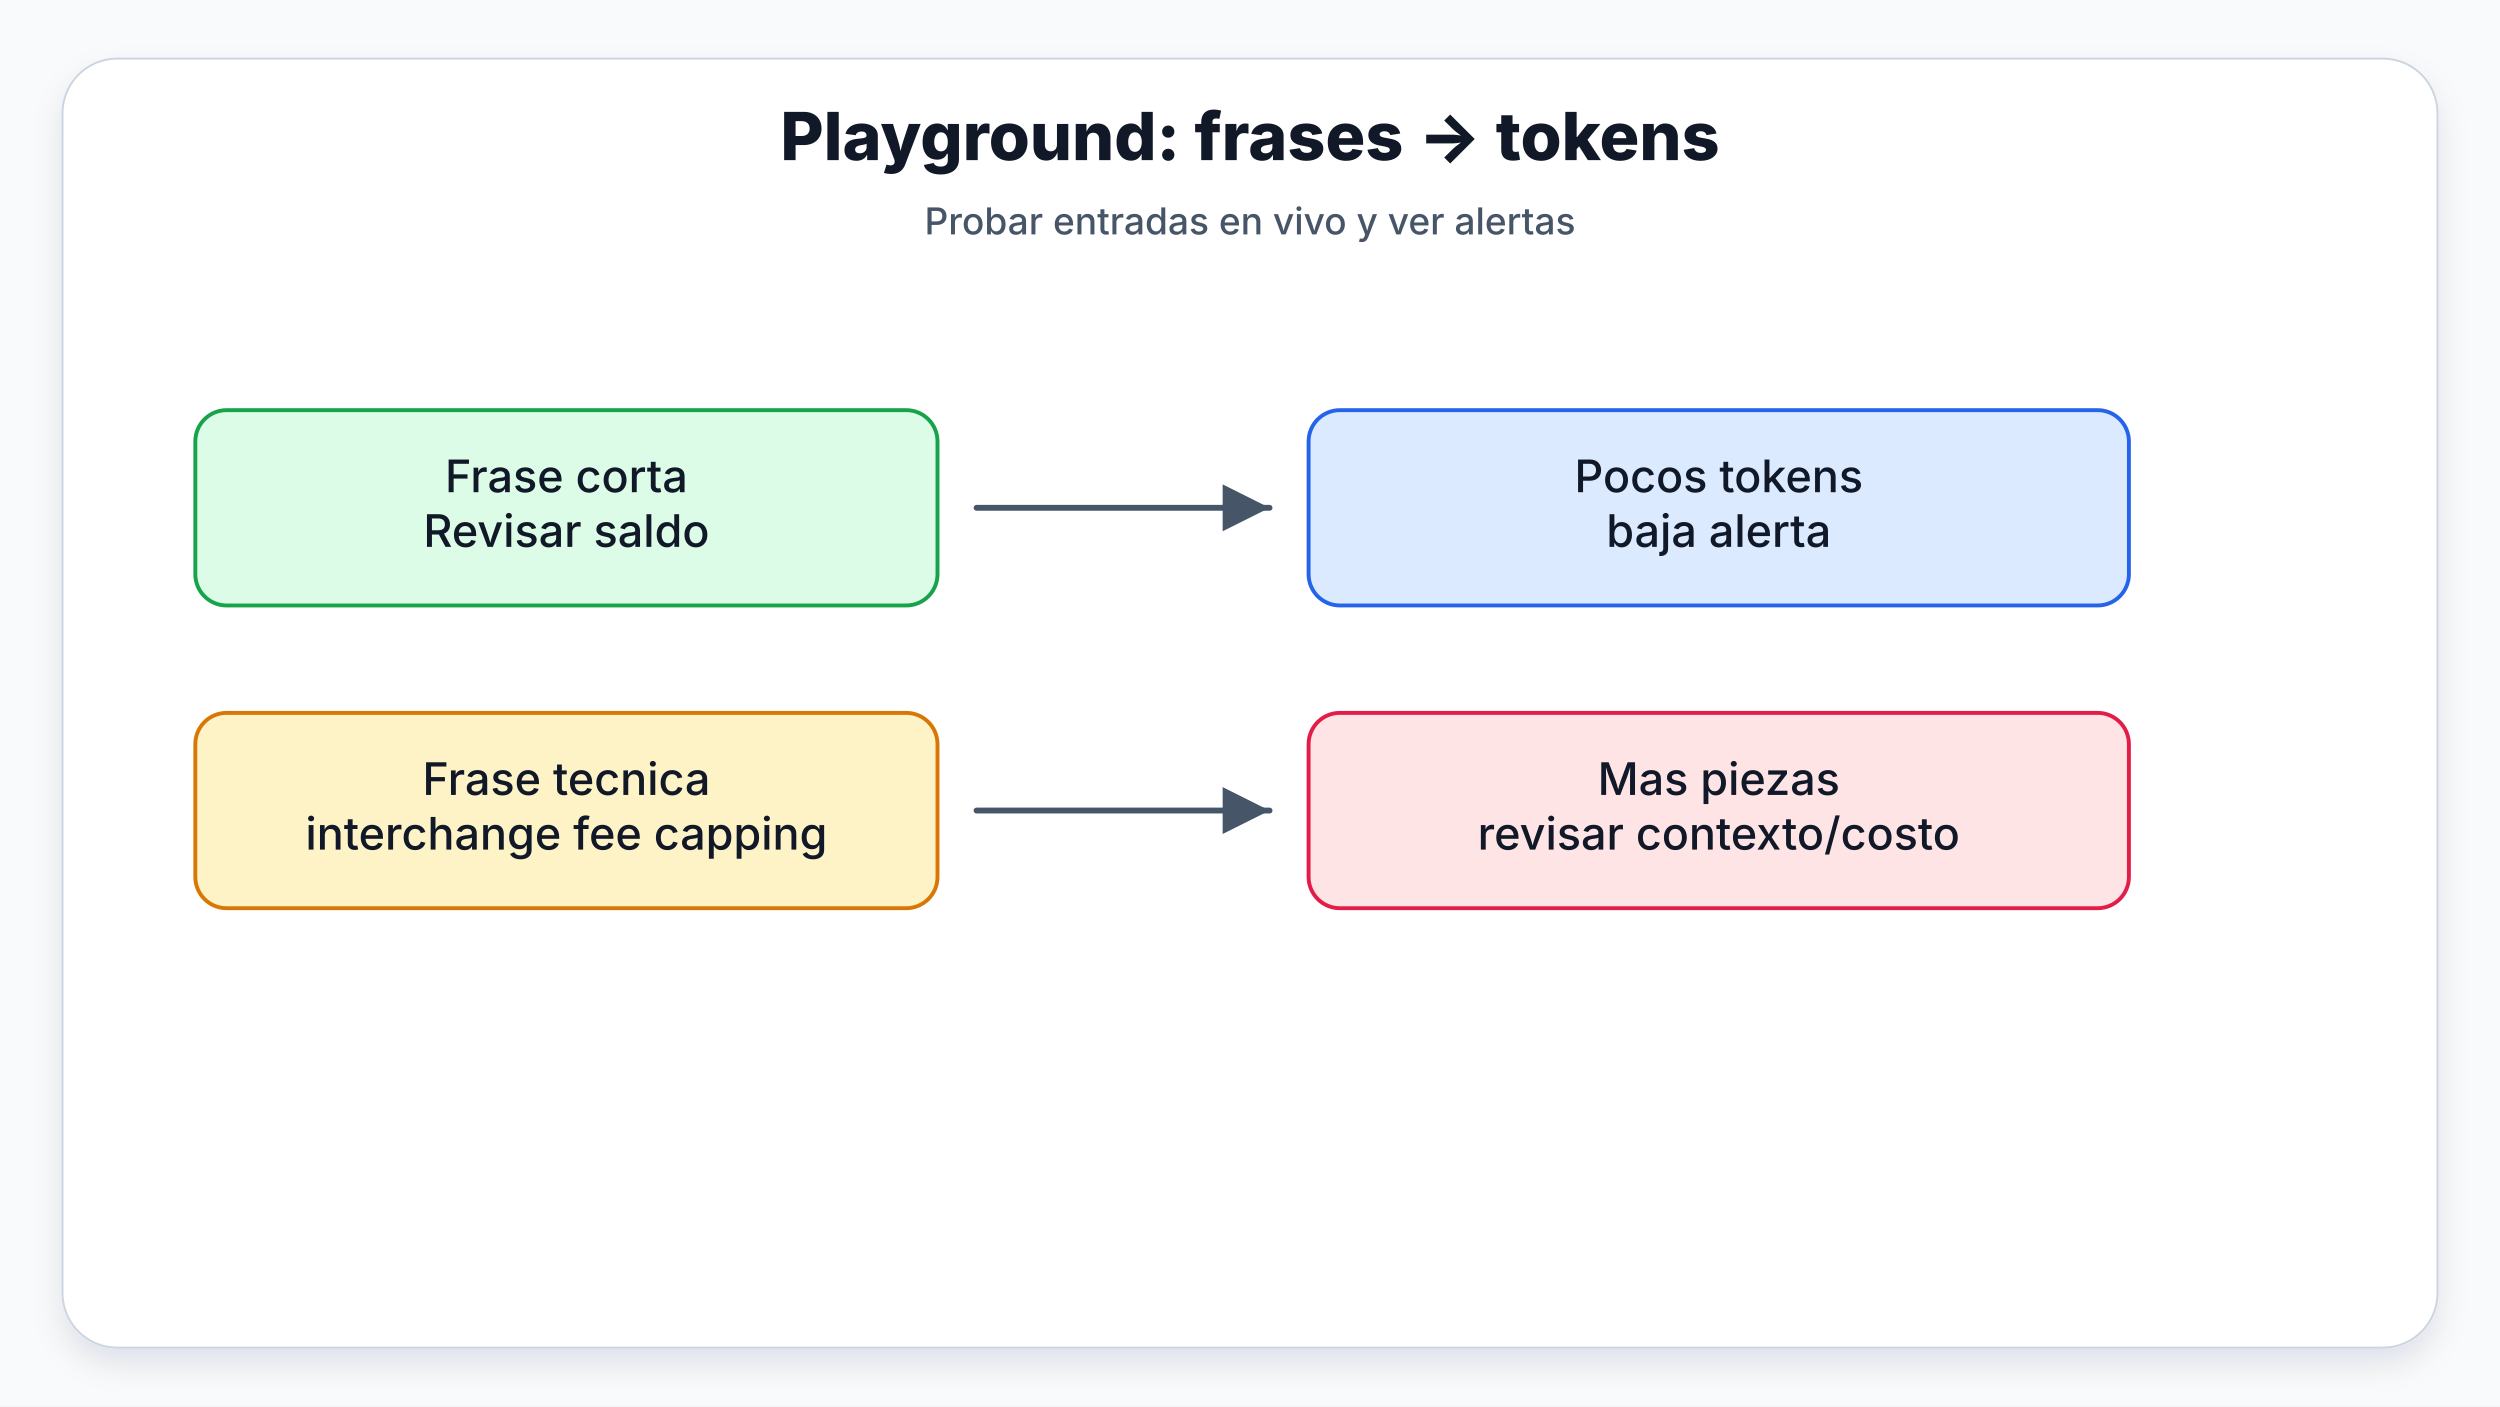
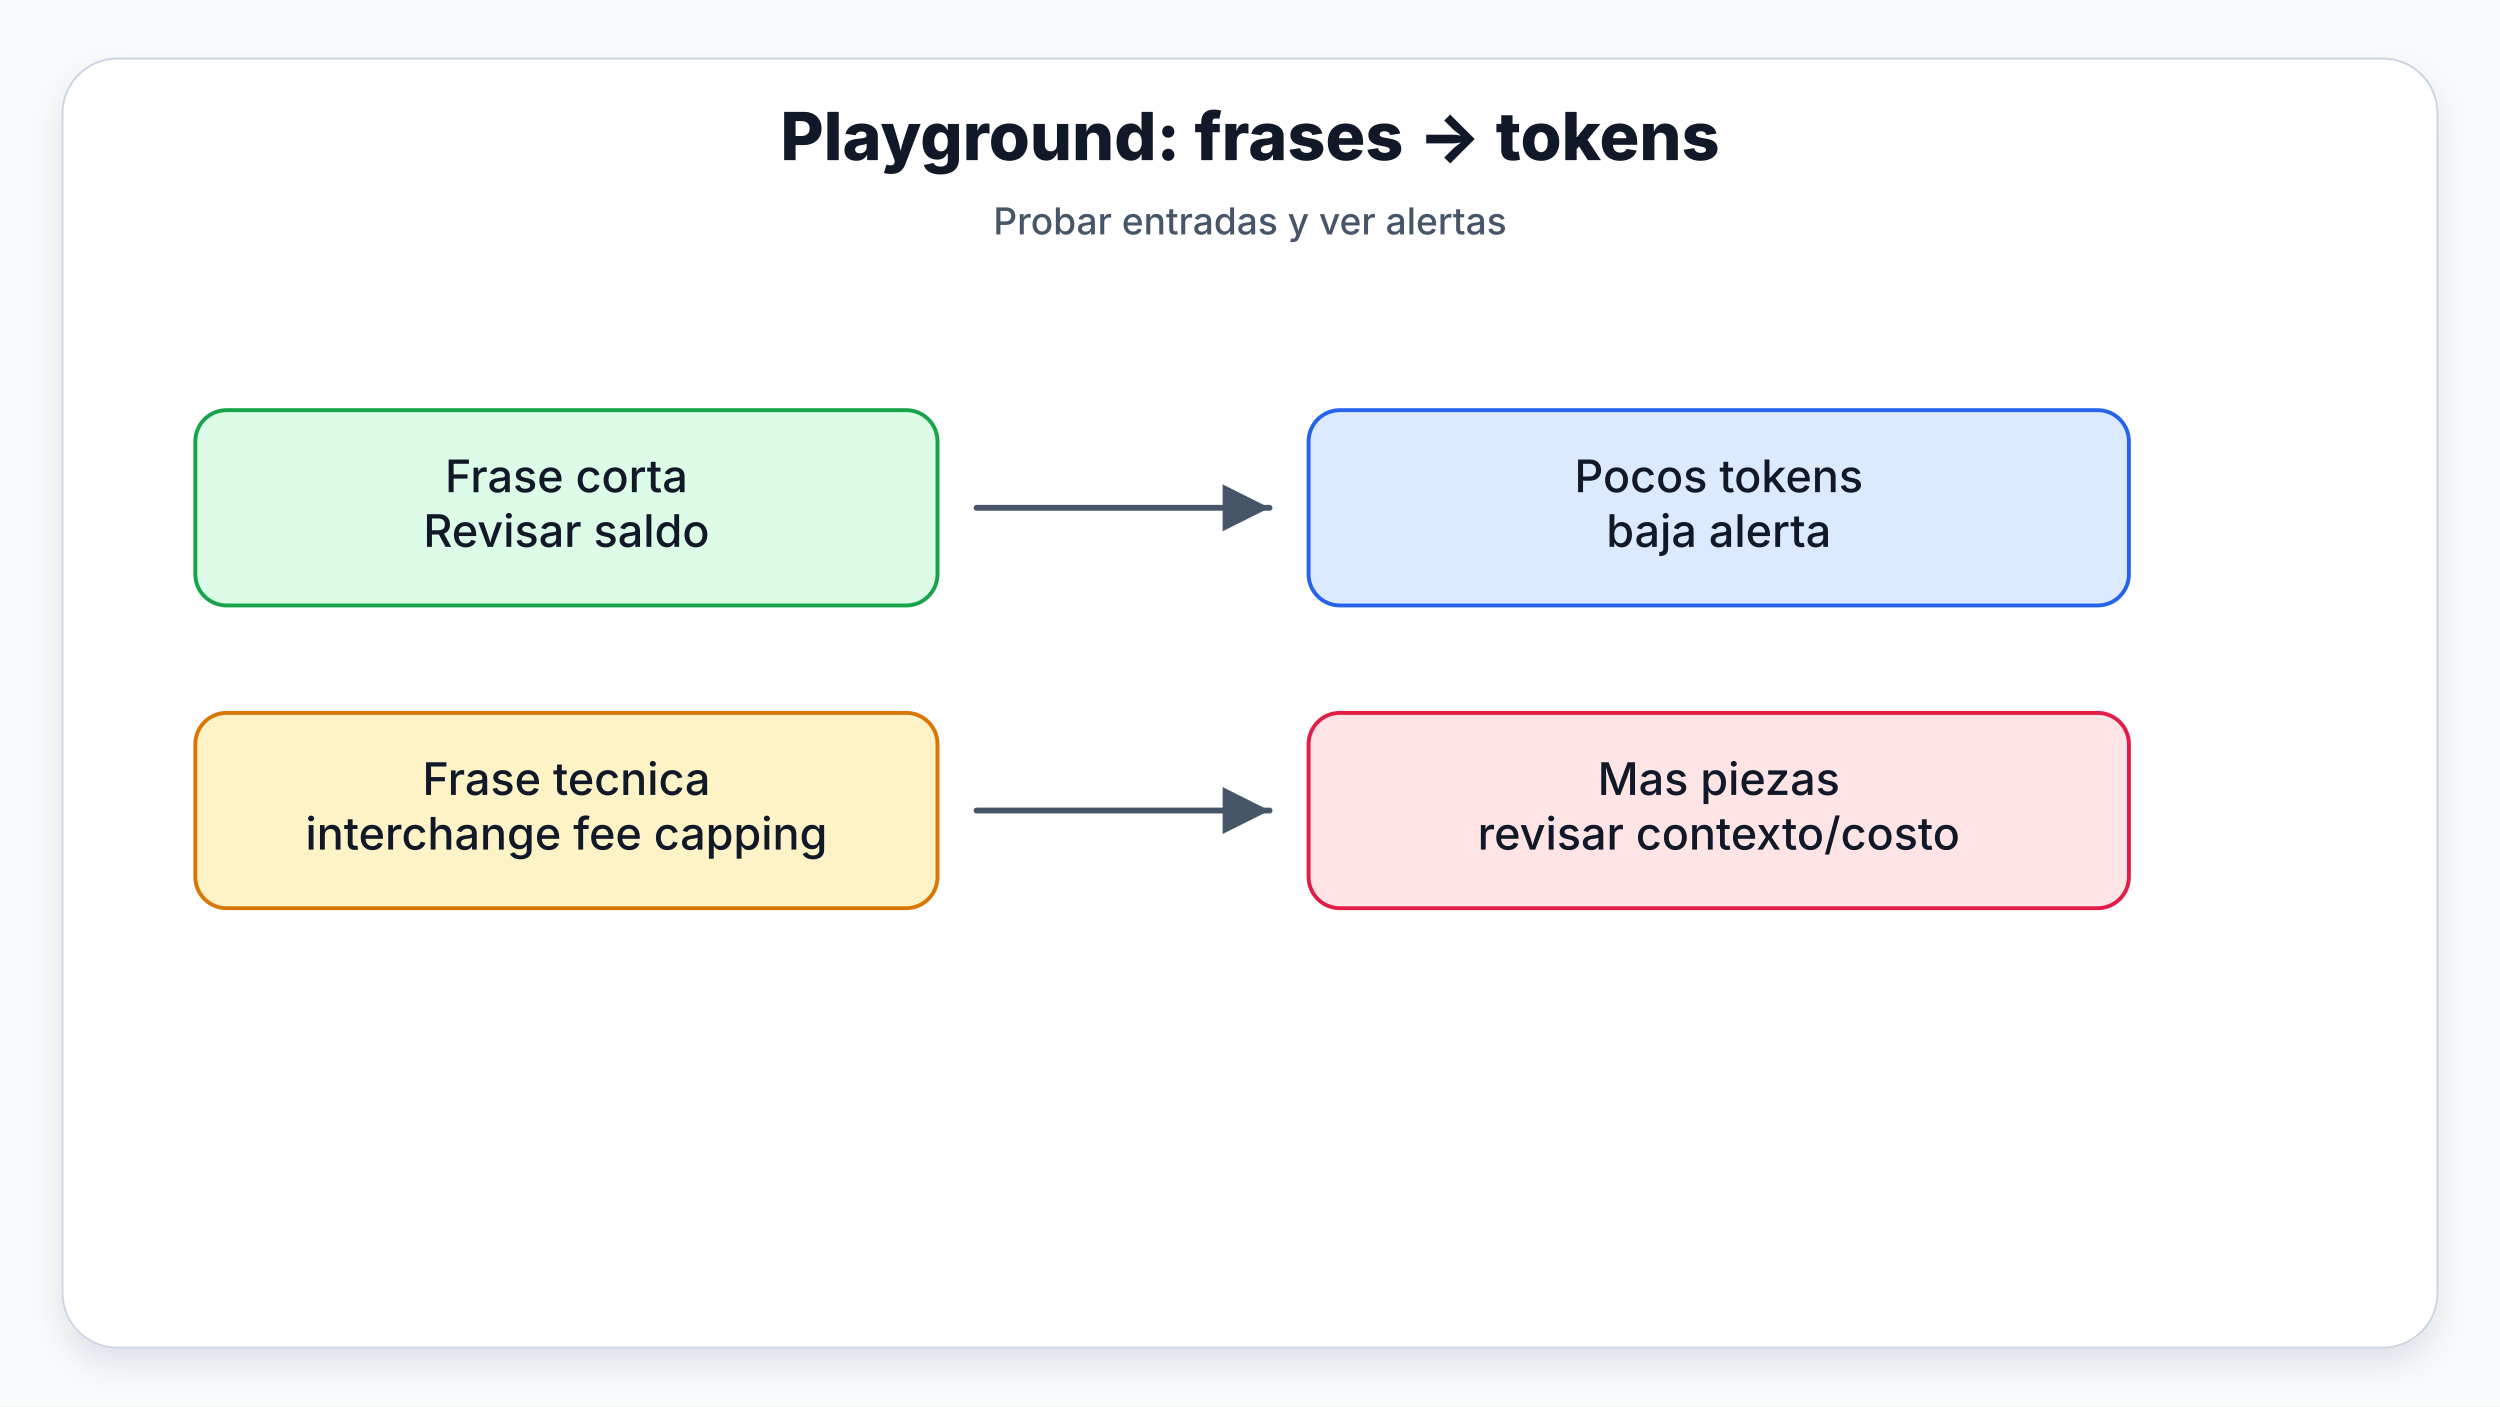
<svg xmlns="http://www.w3.org/2000/svg" width="1280" height="720" viewBox="0 0 1280 720">
  <defs>
    <marker id="arrow" markerWidth="12" markerHeight="12" refX="10" refY="6" orient="auto">
      <path d="M2,2 L10,6 L2,10 Z" fill="#475569" />
    </marker>
    <filter id="shadow" x="-10%" y="-10%" width="120%" height="120%">
      <feDropShadow dx="0" dy="8" stdDeviation="8" flood-color="#0F172A" flood-opacity="0.10" />
    </filter>
  </defs>
  <rect x="0" y="0" width="1280" height="720" fill="#F8FAFC" />
  <rect x="32" y="30" width="1216" height="660" rx="28" fill="white" stroke="#CBD5E1" filter="url(#shadow)" />
  <text x="640.0" y="82" text-anchor="middle" font-family="Inter, Segoe UI, Arial, sans-serif" font-size="34" font-weight="800" fill="#111827">Playground: frases -&gt; tokens</text>
-   <text x="640.0" y="120" text-anchor="middle" font-family="Inter, Segoe UI, Arial, sans-serif" font-size="19" font-weight="500" fill="#475569">Probar entradas en vivo y ver alertas</text>
+   <text x="640.0" y="120" text-anchor="middle" font-family="Inter, Segoe UI, Arial, sans-serif" font-size="19" font-weight="500" fill="#475569">Probar entradas y ver alertas</text>
  <rect x="100" y="210" width="380" height="100" rx="16" fill="#DCFCE7" stroke="#16A34A" stroke-width="2" />
  <text x="290" y="252" text-anchor="middle" font-family="Inter, Segoe UI, Arial, sans-serif" font-size="23" font-weight="500" fill="#111827">Frase corta</text>
  <text x="290" y="280" text-anchor="middle" font-family="Inter, Segoe UI, Arial, sans-serif" font-size="23" font-weight="500" fill="#111827">Revisar saldo</text>
  <rect x="100" y="365" width="380" height="100" rx="16" fill="#FEF3C7" stroke="#D97706" stroke-width="2" />
  <text x="290" y="407" text-anchor="middle" font-family="Inter, Segoe UI, Arial, sans-serif" font-size="23" font-weight="500" fill="#111827">Frase tecnica</text>
  <text x="290" y="435" text-anchor="middle" font-family="Inter, Segoe UI, Arial, sans-serif" font-size="23" font-weight="500" fill="#111827">interchange fee capping</text>
  <line x1="500" y1="260" x2="650" y2="260" stroke="#475569" stroke-width="3" stroke-linecap="round" marker-end="url(#arrow)" />
  <line x1="500" y1="415" x2="650" y2="415" stroke="#475569" stroke-width="3" stroke-linecap="round" marker-end="url(#arrow)" />
  <rect x="670" y="210" width="420" height="100" rx="16" fill="#DBEAFE" stroke="#2563EB" stroke-width="2" />
  <text x="880" y="252" text-anchor="middle" font-family="Inter, Segoe UI, Arial, sans-serif" font-size="23" font-weight="500" fill="#111827">Pocos tokens</text>
  <text x="880" y="280" text-anchor="middle" font-family="Inter, Segoe UI, Arial, sans-serif" font-size="23" font-weight="500" fill="#111827">baja alerta</text>
  <rect x="670" y="365" width="420" height="100" rx="16" fill="#FFE4E6" stroke="#E11D48" stroke-width="2" />
  <text x="880" y="407" text-anchor="middle" font-family="Inter, Segoe UI, Arial, sans-serif" font-size="23" font-weight="500" fill="#111827">Mas piezas</text>
  <text x="880" y="435" text-anchor="middle" font-family="Inter, Segoe UI, Arial, sans-serif" font-size="23" font-weight="500" fill="#111827">revisar contexto/costo</text>
</svg>
